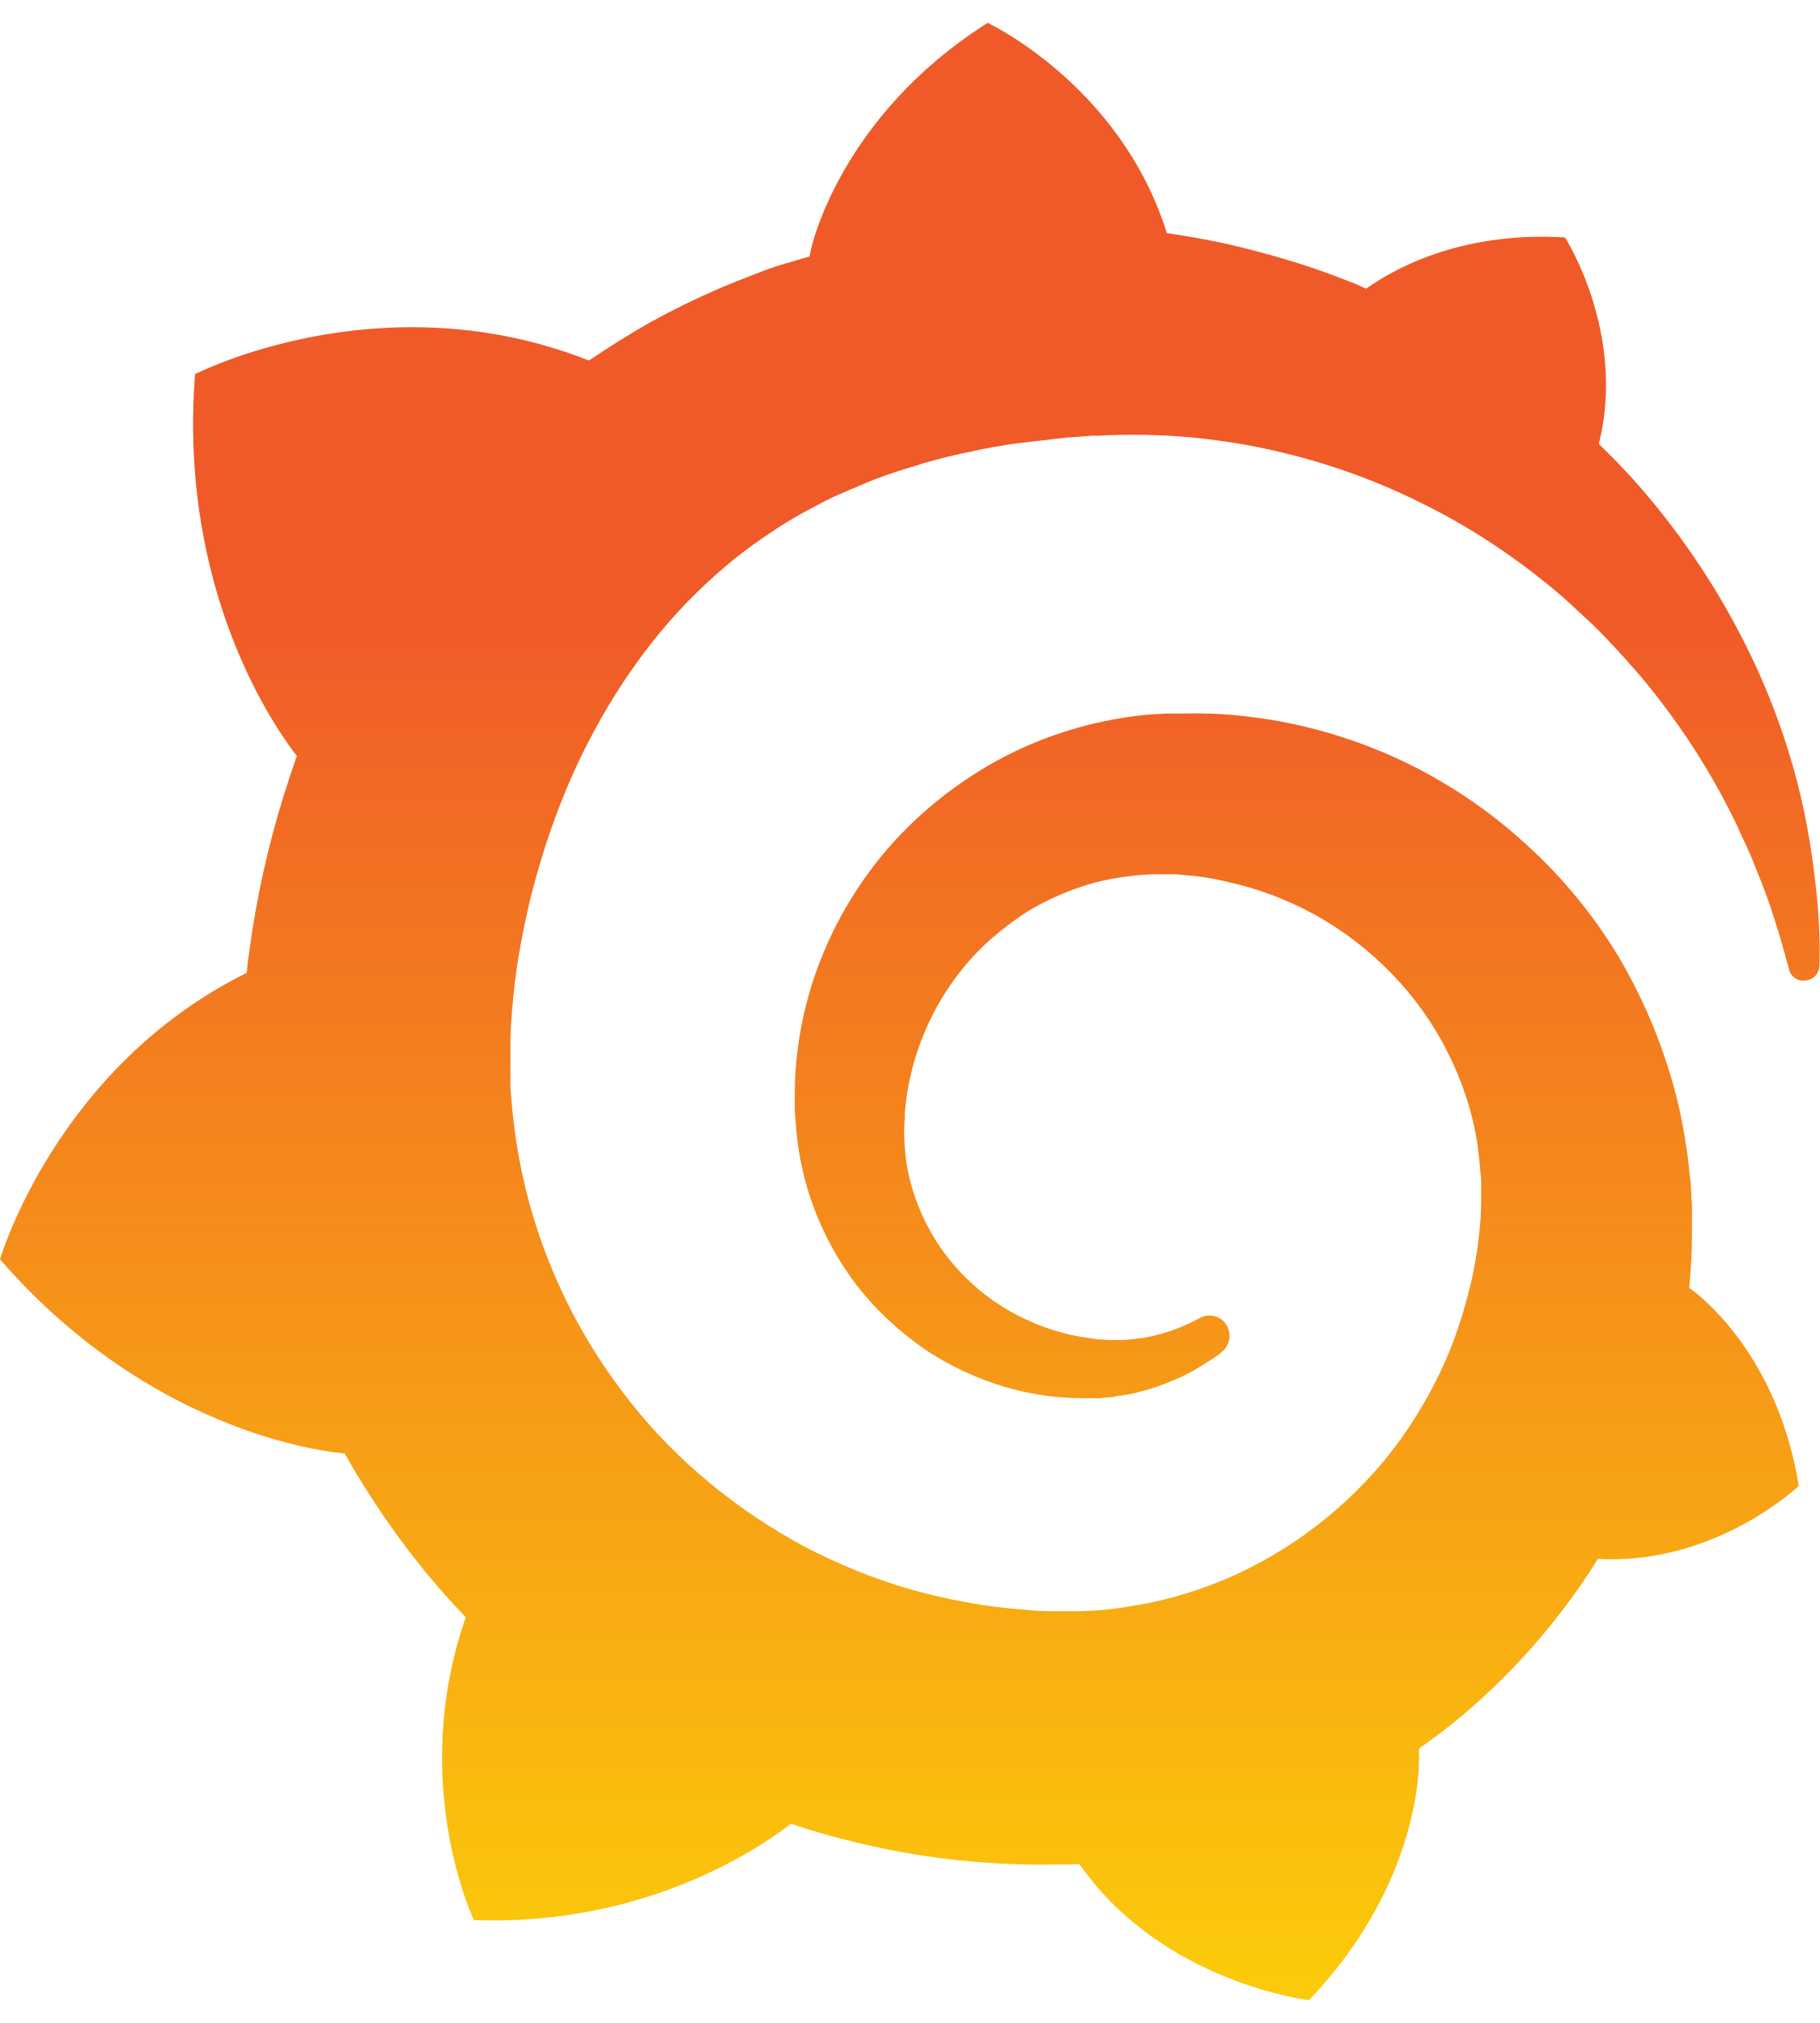
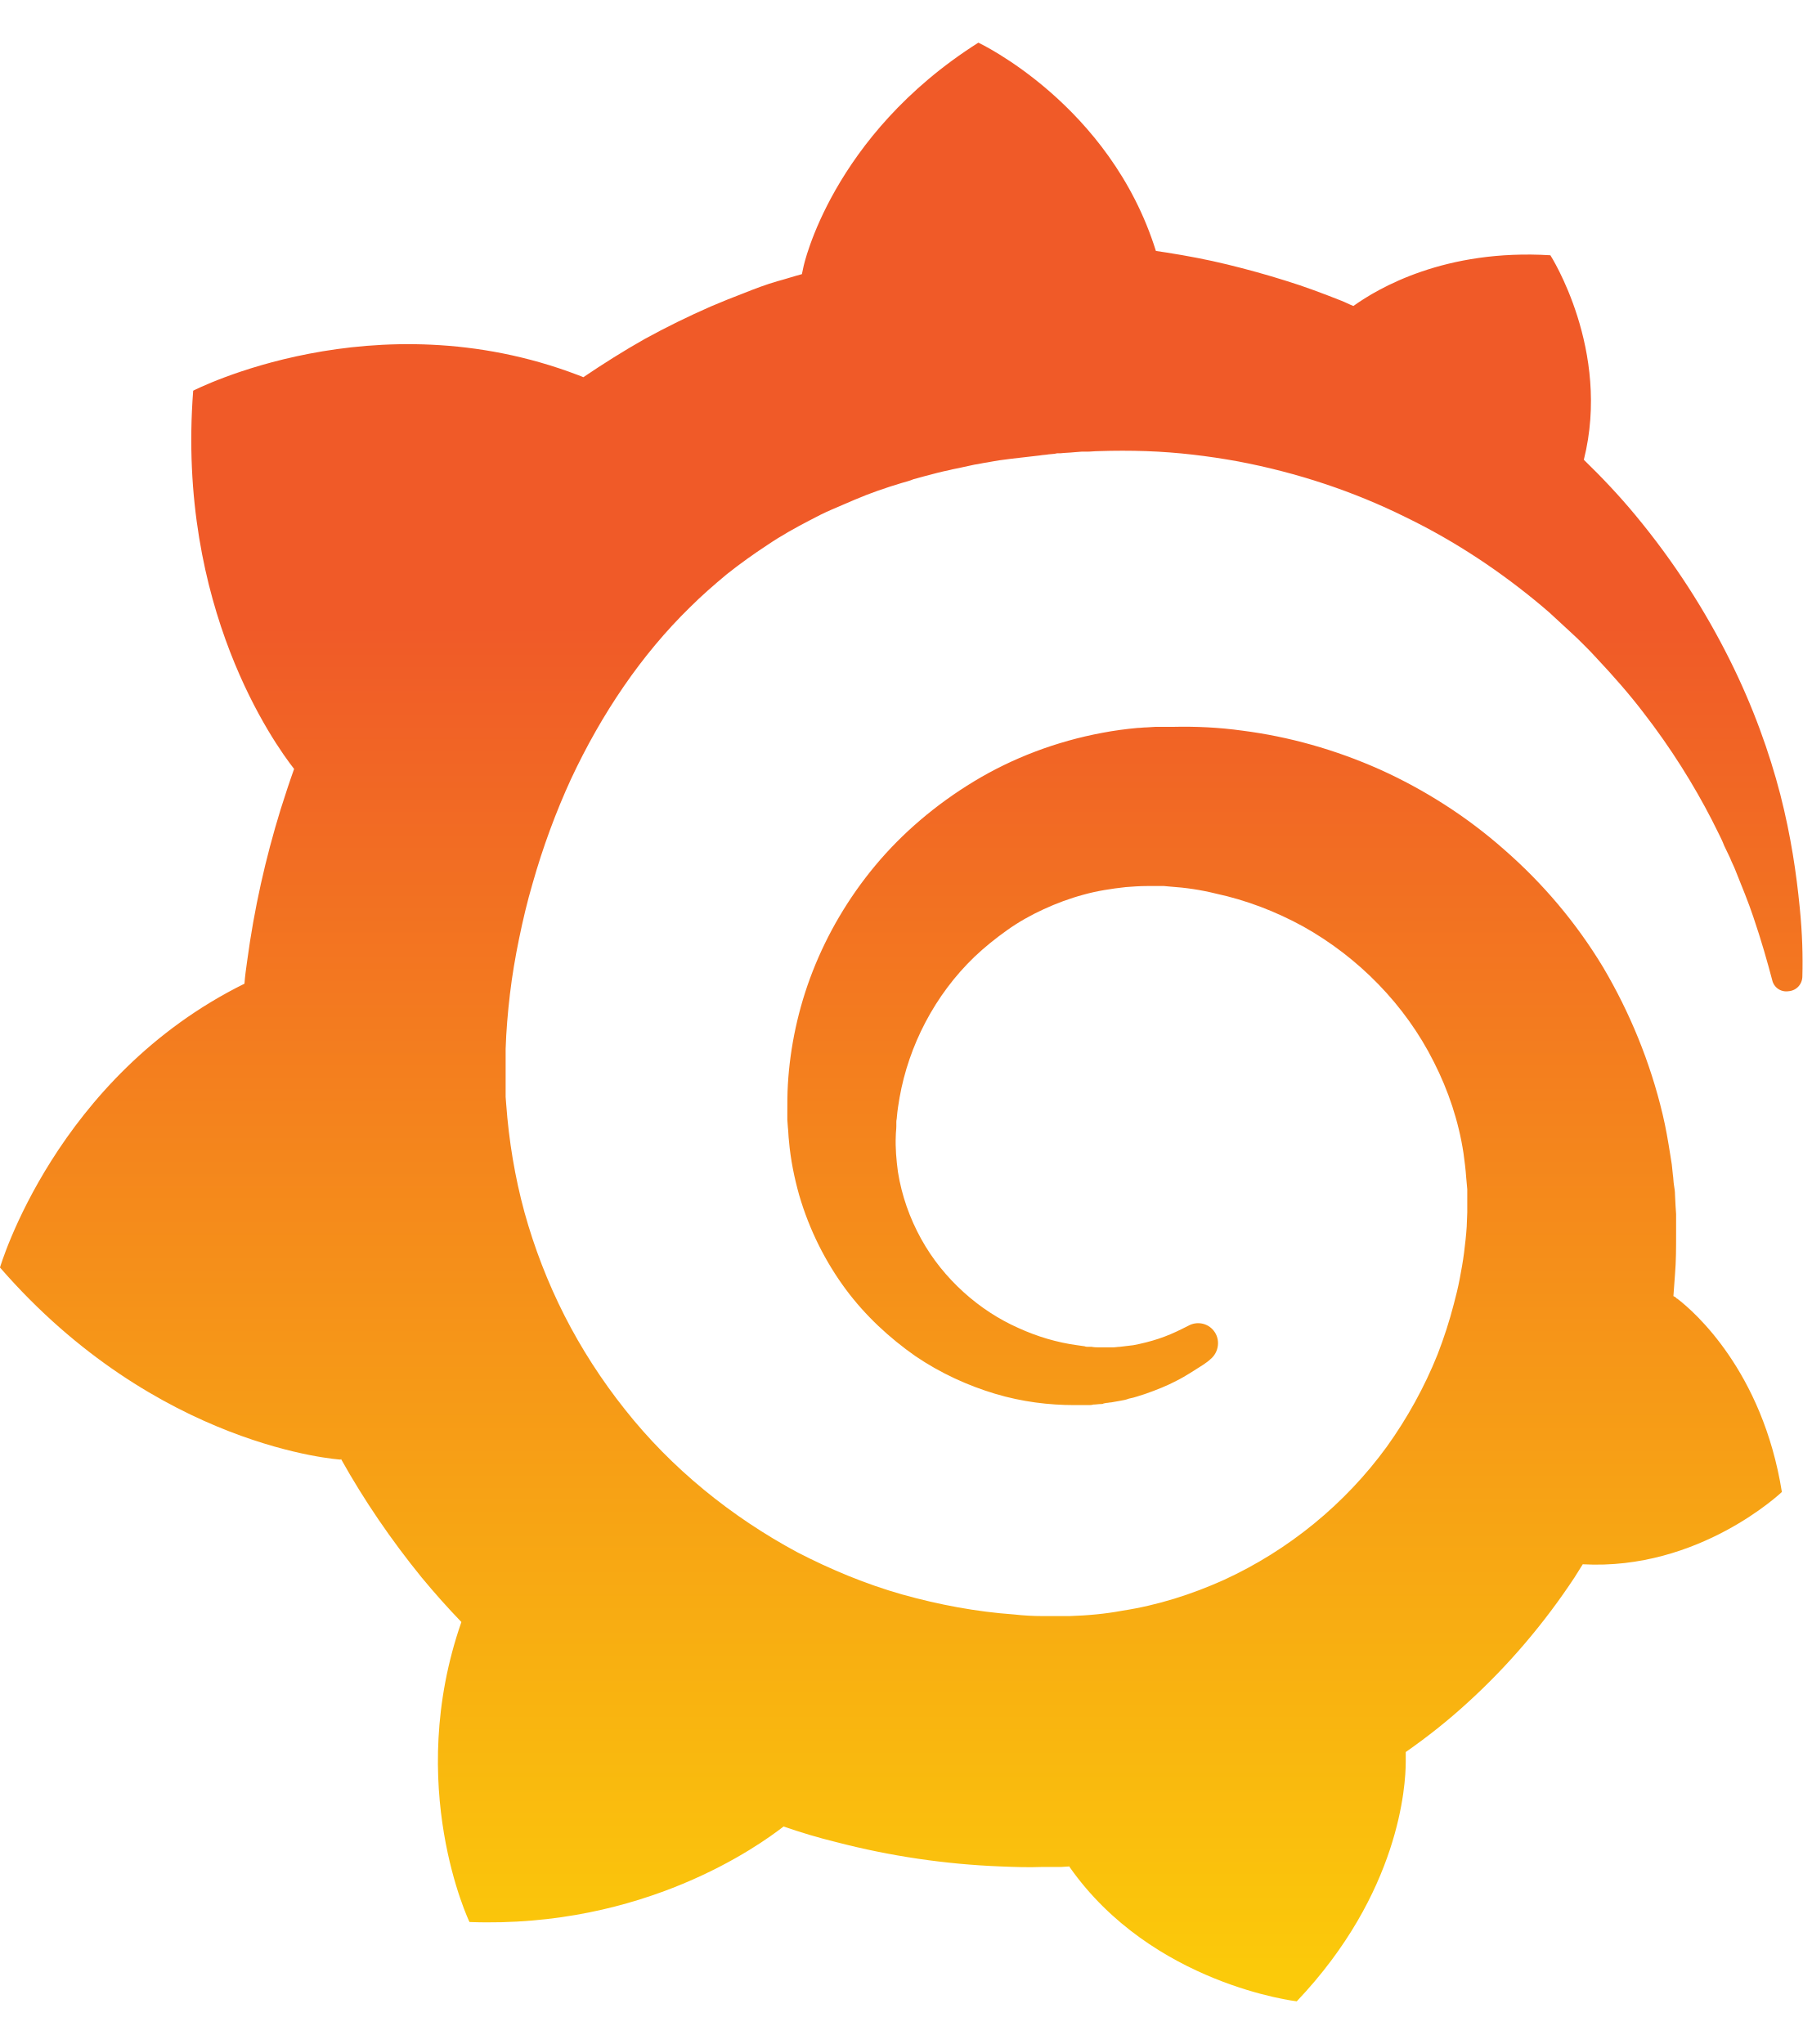
- <svg xmlns="http://www.w3.org/2000/svg" viewBox="8.5 1 334.1 363" width="2249" height="2500">
+ <svg xmlns="http://www.w3.org/2000/svg" viewBox="8.5 1 334.1 363" width="2249" height="2550">
  <linearGradient id="a" gradientUnits="userSpaceOnUse" x1="175.5" x2="175.5" y1="30%" y2="99%">
    <stop offset="0" stop-color="#f05a28" />
    <stop offset="1" stop-color="#fbca0a" />
  </linearGradient>
  <path d="M342 161.2c-.6-6.1-1.6-13.1-3.6-20.9-2-7.7-5-16.2-9.4-25s-10.1-17.9-17.5-26.8c-2.9-3.5-6.1-6.9-9.5-10.2 5.1-20.3-6.2-37.9-6.2-37.9-19.5-1.2-31.9 6.1-36.5 9.4-.8-.3-1.5-.7-2.3-1-3.3-1.3-6.7-2.6-10.3-3.7-3.5-1.1-7.1-2.1-10.8-3s-7.4-1.6-11.2-2.2c-.7-.1-1.3-.2-2-.3C214.2 12.4 189.8 1 189.8 1c-27.3 17.3-32.4 41.5-32.4 41.5s-.1.5-.3 1.4c-1.5.4-3 .9-4.5 1.3-2.1.6-4.2 1.4-6.2 2.2-2.1.8-4.1 1.6-6.2 2.5-4.1 1.8-8.2 3.8-12.2 6-3.9 2.2-7.7 4.6-11.4 7.1l-1-.4c-37.8-14.4-71.3 2.9-71.3 2.9-3.1 40.2 15.1 65.5 18.7 70.1-.9 2.5-1.7 5-2.5 7.5-2.8 9.1-4.9 18.4-6.2 28.1-.2 1.4-.4 2.8-.5 4.2C18.8 192.7 8.5 228 8.5 228c29.1 33.5 63.1 35.6 63.1 35.6l.1-.1c4.3 7.7 9.3 15 14.9 21.9 2.4 2.9 4.8 5.6 7.4 8.3-10.6 30.4 1.5 55.6 1.5 55.6 32.4 1.2 53.7-14.2 58.2-17.7 3.2 1.1 6.5 2.1 9.8 2.9 10 2.6 20.2 4.1 30.4 4.5 2.5.1 5.1.2 7.6.1h3.6l1.6-.1v.1c15.3 21.8 42.1 24.9 42.1 24.9 19.1-20.1 20.2-40.1 20.2-44.4v-.3-.6-.9c4-2.8 7.8-5.8 11.4-9.1 7.6-6.9 14.3-14.8 19.9-23.3l1.5-2.4c21.6 1.2 36.9-13.4 36.9-13.4-3.6-22.5-16.4-33.5-19.1-35.6s-.1-.1-.3-.2-.2-.2-.2-.2c-.1-.1-.3-.2-.5-.3.1-1.4.2-2.7.3-4.1.2-2.4.2-4.9.2-7.3v-3.2-.6l-.1-1.5-.1-2c0-.7-.1-1.3-.2-1.9s-.1-1.3-.2-1.9l-.2-1.9-.3-1.9c-.4-2.5-.8-4.9-1.4-7.4-2.3-9.7-6.1-18.9-11-27.2-5-8.3-11.2-15.6-18.3-21.8-7-6.2-14.9-11.2-23.1-14.9-8.3-3.7-16.9-6.1-25.5-7.2-4.3-.6-8.6-.8-12.9-.7h-3.2l-1.6.1c-.6 0-1.2.1-1.7.1-2.2.2-4.4.5-6.5.9-8.6 1.6-16.7 4.7-23.8 9s-13.3 9.6-18.3 15.6-8.9 12.7-11.6 19.6-4.2 14.1-4.6 21c-.1 1.7-.1 3.5-.1 5.2v1.3l.1 1.4c.1.8.1 1.7.2 2.5.3 3.5 1 6.9 1.9 10.1 1.9 6.5 4.9 12.4 8.6 17.4s8.2 9.1 12.9 12.4c4.7 3.2 9.8 5.5 14.8 7s10 2.1 14.7 2.1h2.6c.3 0 .6 0 .9-.1.5 0 1-.1 1.5-.1.1 0 .3 0 .4-.1l.5-.1c.3 0 .6-.1.9-.1.6-.1 1.1-.2 1.7-.3s1.1-.2 1.6-.4c1.1-.2 2.1-.6 3.1-.9 2-.7 4-1.5 5.7-2.4 1.8-.9 3.4-2 5-3 .4-.3.9-.6 1.3-1 1.6-1.3 1.9-3.7.6-5.3-1.1-1.4-3.1-1.8-4.7-.9l-1.2.6c-1.4.7-2.8 1.3-4.3 1.8s-3.1.9-4.7 1.2c-.8.1-1.6.2-2.5.3-.4 0-.8.1-1.3.1h-2.4c-.5 0-1 0-1.5-.1H210.2c-.2 0-.5 0-.7-.1-.5-.1-.9-.1-1.4-.2-3.7-.5-7.4-1.6-10.9-3.2-3.6-1.6-7-3.8-10.1-6.6s-5.8-6.1-7.9-9.9-3.6-8-4.3-12.4c-.3-2.2-.5-4.5-.4-6.7 0-.6.1-1.2.1-1.8v-.8c0-.3.1-.6.1-.9.1-1.2.3-2.4.5-3.6 1.7-9.6 6.5-19 13.9-26.1 1.9-1.8 3.9-3.4 6-4.9s4.4-2.8 6.8-3.9 4.8-2 7.4-2.7c2.5-.7 5.1-1.1 7.8-1.4 1.3-.1 2.6-.2 4-.2h3.1l1.1.1c2.9.2 5.7.6 8.5 1.3 5.6 1.2 11.1 3.3 16.2 6.1 10.2 5.7 18.9 14.5 24.2 25.1 2.7 5.3 4.6 11 5.5 16.9.2 1.5.4 3 .5 4.5l.1 1.1.1 1.1V217.8c0 .7-.1 1.9-.1 2.6-.1 1.6-.3 3.3-.5 4.9s-.5 3.2-.8 4.8-.7 3.2-1.1 4.7c-.8 3.1-1.8 6.2-3 9.3-2.4 6-5.6 11.8-9.4 17.1-7.7 10.6-18.2 19.2-30.2 24.7-6 2.7-12.3 4.7-18.8 5.7-3.2.6-6.5.9-9.8 1h-5c-1.8 0-3.5-.1-5.3-.3-7-.5-13.9-1.8-20.7-3.7-6.7-1.9-13.2-4.6-19.4-7.8-12.3-6.6-23.4-15.6-32-26.5-4.3-5.4-8.1-11.3-11.2-17.4s-5.6-12.6-7.4-19.1c-1.8-6.6-2.9-13.3-3.4-20.1l-.1-1.3v-5.7-.7-2.5c.1-3.3.4-6.8.8-10.2s1-6.9 1.7-10.3 1.5-6.8 2.5-10.2c1.9-6.7 4.3-13.2 7.1-19.3 5.7-12.2 13.1-23.1 22-31.8 2.2-2.2 4.5-4.2 6.9-6.2 2.4-1.9 4.9-3.7 7.5-5.4 2.5-1.7 5.2-3.2 7.9-4.6 1.3-.7 2.7-1.4 4.1-2l2.1-.9 2.1-.9c2.8-1.2 5.7-2.2 8.7-3.1.7-.2 1.5-.4 2.2-.7.7-.2 1.5-.4 2.2-.6 1.5-.4 3-.8 4.5-1.1.7-.2 1.5-.3 2.3-.5s1.5-.3 2.3-.5c.8-.1 1.5-.3 2.3-.4l1.1-.2 1.2-.2c.8-.1 1.5-.2 2.3-.3.9-.1 1.7-.2 2.6-.3.7-.1 1.9-.2 2.6-.3.5-.1 1.1-.1 1.6-.2l1.1-.1.5-.1h.6c.9-.1 1.7-.1 2.6-.2l1.3-.1h1c.7 0 1.5-.1 2.2-.1 2.9-.1 5.9-.1 8.8 0 5.8.2 11.5.9 17 1.9 11.1 2.1 21.5 5.6 31 10.3 9.5 4.6 17.9 10.3 25.3 16.5.5.4.9.8 1.4 1.2.4.4.9.8 1.3 1.2.9.8 1.7 1.6 2.6 2.4s1.7 1.6 2.5 2.4 1.6 1.6 2.4 2.5c3.1 3.3 6 6.6 8.6 10 5.2 6.7 9.4 13.5 12.7 19.9l.6 1.2.6 1.2c.4.8.8 1.6 1.1 2.4.4.8.7 1.5 1.1 2.3.3.8.7 1.5 1 2.3 1.2 3 2.4 5.9 3.3 8.6 1.5 4.4 2.6 8.3 3.5 11.7.3 1.4 1.6 2.3 3 2.1 1.5-.1 2.6-1.3 2.6-2.8.1-3.6 0-7.9-.5-12.8z" fill="url(#a)" />
</svg>
